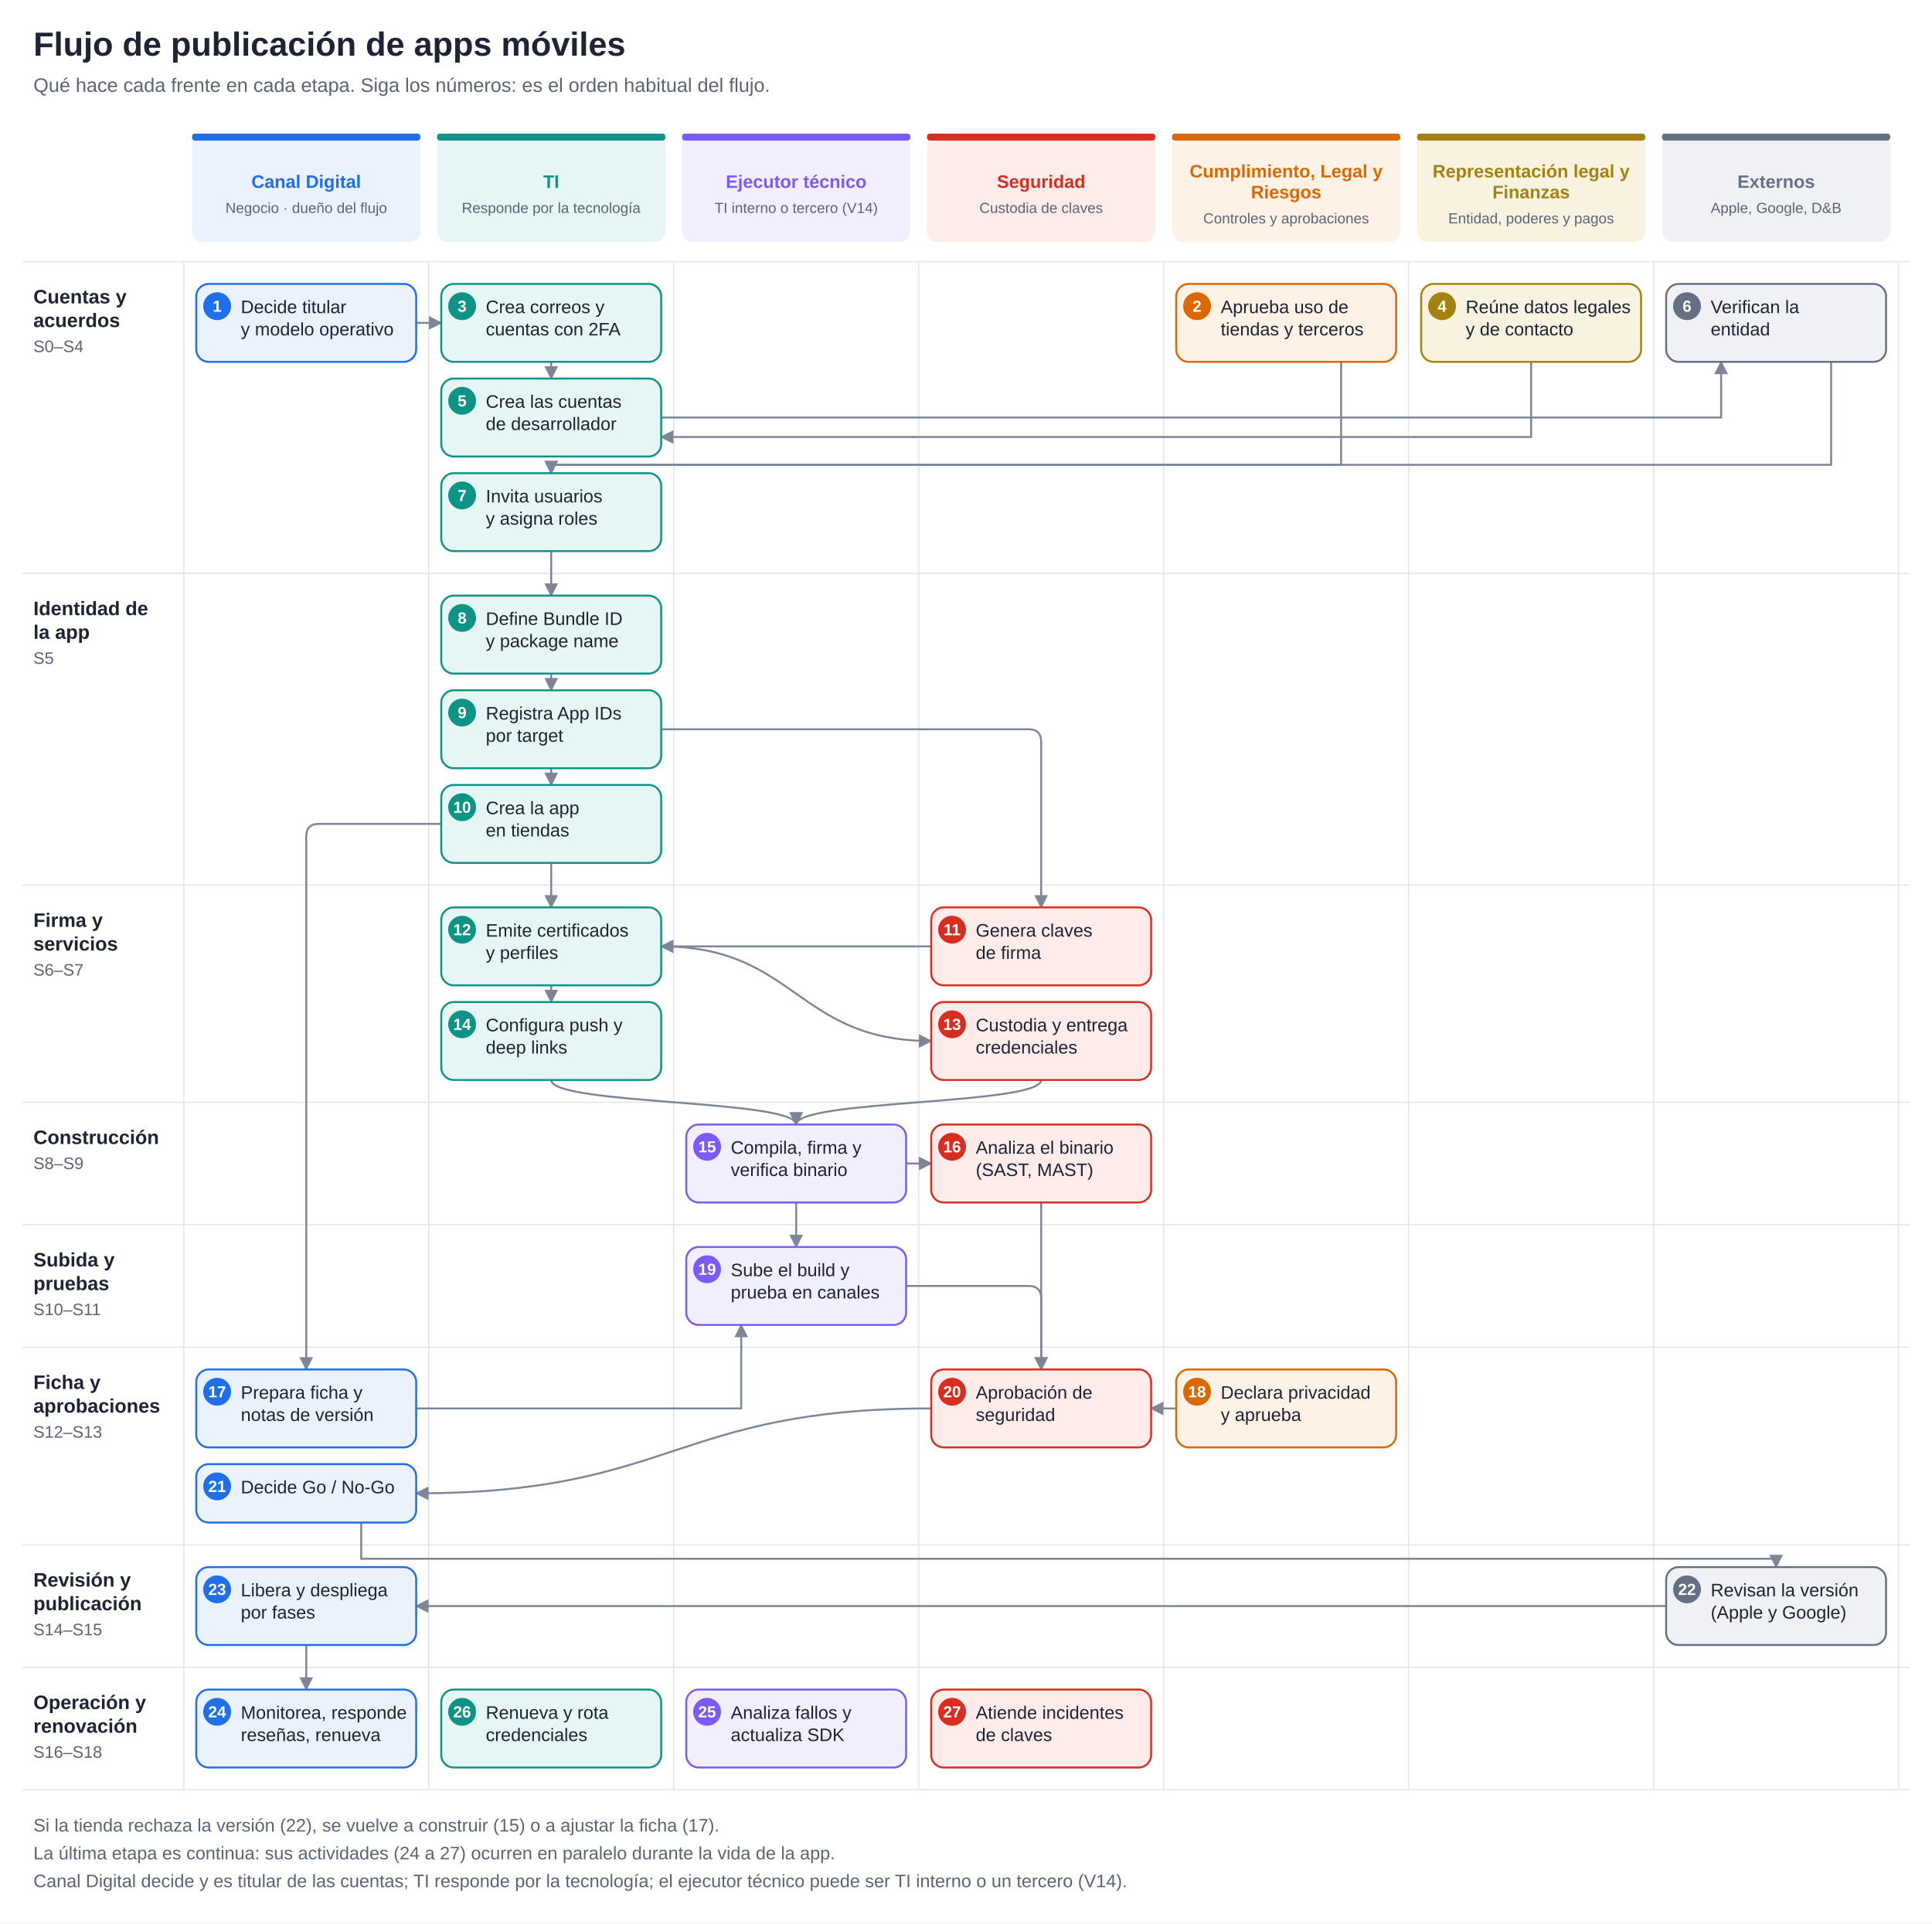
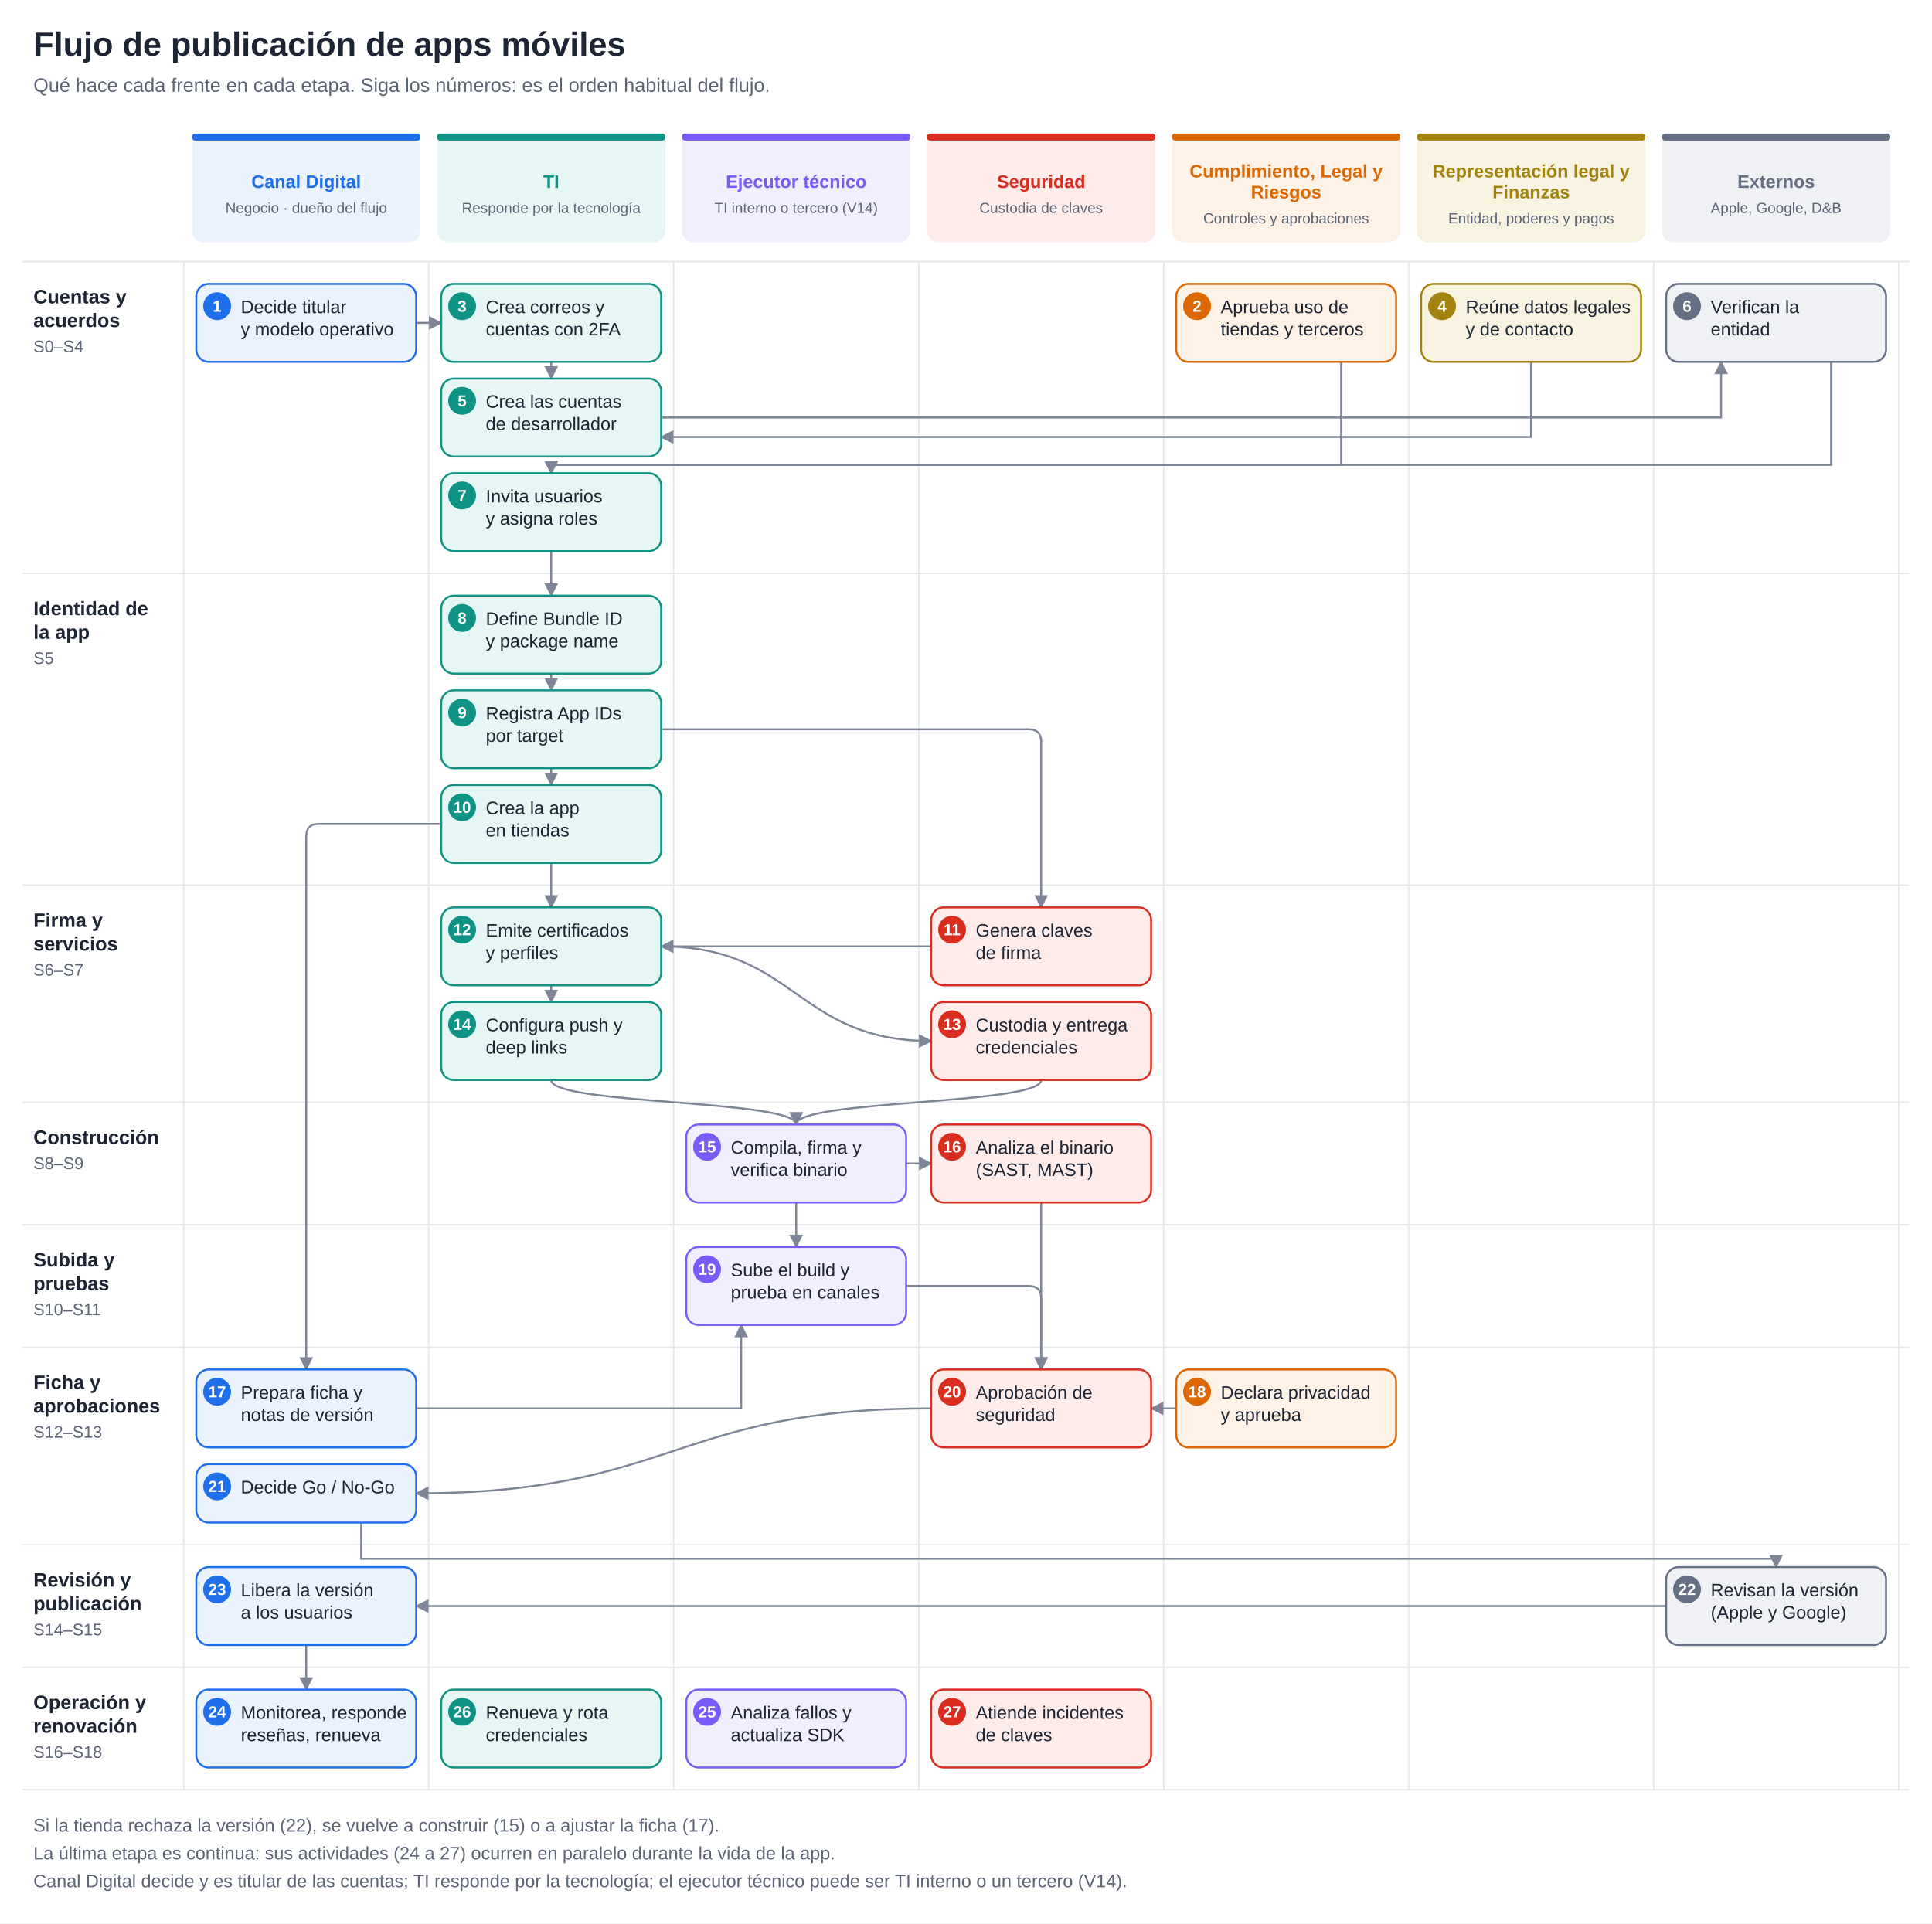
<svg xmlns="http://www.w3.org/2000/svg" viewBox="0 0 1388 1382" width="1388" height="1382" font-family="Calibri, Carlito, 'Segoe UI', Arial, sans-serif">
  <rect width="1388" height="1382" fill="#FFFFFF" />
  <defs>
    <marker id="ah" viewBox="0 0 10 10" refX="9" refY="5" markerWidth="7" markerHeight="7" orient="auto-start-reverse">
      <path d="M0 0L10 5L0 10z" fill="#7D8596" />
    </marker>
  </defs>
  <text x="24" y="40" font-size="24" font-weight="700" fill="#1D2433">Flujo de publicación de apps móviles</text>
  <text x="24" y="66" font-size="14" fill="#5B6475">Qué hace cada frente en cada etapa. Siga los números: es el orden habitual del flujo.</text>
  <rect x="138" y="96" width="164" height="78" rx="8" fill="#EAF2FE" />
  <rect x="138" y="96" width="164" height="5" rx="2" fill="#1F6FEB" />
  <text x="220.0" y="135.0" text-anchor="middle" font-size="13" font-weight="700" fill="#1F6FEB">Canal Digital</text>
  <text x="220.0" y="153.0" text-anchor="middle" font-size="10.5" fill="#5B6475">Negocio · dueño del flujo</text>
  <rect x="314" y="96" width="164" height="78" rx="8" fill="#E6F6F4" />
  <rect x="314" y="96" width="164" height="5" rx="2" fill="#0E9384" />
  <text x="396.0" y="135.0" text-anchor="middle" font-size="13" font-weight="700" fill="#0E9384">TI</text>
  <text x="396.0" y="153.0" text-anchor="middle" font-size="10.5" fill="#5B6475">Responde por la tecnología</text>
  <rect x="490" y="96" width="164" height="78" rx="8" fill="#F1EEFE" />
  <rect x="490" y="96" width="164" height="5" rx="2" fill="#7A5AF8" />
  <text x="572.0" y="135.0" text-anchor="middle" font-size="13" font-weight="700" fill="#7A5AF8">Ejecutor técnico</text>
  <text x="572.0" y="153.0" text-anchor="middle" font-size="10.5" fill="#5B6475">TI interno o tercero (V14)</text>
  <rect x="666" y="96" width="164" height="78" rx="8" fill="#FDECEA" />
  <rect x="666" y="96" width="164" height="5" rx="2" fill="#D92D20" />
  <text x="748.0" y="135.0" text-anchor="middle" font-size="13" font-weight="700" fill="#D92D20">Seguridad</text>
  <text x="748.0" y="153.0" text-anchor="middle" font-size="10.5" fill="#5B6475">Custodia de claves</text>
  <rect x="842" y="96" width="164" height="78" rx="8" fill="#FEF1E6" />
  <rect x="842" y="96" width="164" height="5" rx="2" fill="#DC6803" />
  <text x="924.0" y="127.5" text-anchor="middle" font-size="13" font-weight="700" fill="#DC6803">Cumplimiento, Legal y</text>
  <text x="924.0" y="142.5" text-anchor="middle" font-size="13" font-weight="700" fill="#DC6803">Riesgos</text>
  <text x="924.0" y="160.5" text-anchor="middle" font-size="10.5" fill="#5B6475">Controles y aprobaciones</text>
  <rect x="1018" y="96" width="164" height="78" rx="8" fill="#F8F3E0" />
  <rect x="1018" y="96" width="164" height="5" rx="2" fill="#A3820F" />
  <text x="1100.0" y="127.5" text-anchor="middle" font-size="13" font-weight="700" fill="#A3820F">Representación legal y</text>
  <text x="1100.0" y="142.5" text-anchor="middle" font-size="13" font-weight="700" fill="#A3820F">Finanzas</text>
  <text x="1100.0" y="160.5" text-anchor="middle" font-size="10.5" fill="#5B6475">Entidad, poderes y pagos</text>
  <rect x="1194" y="96" width="164" height="78" rx="8" fill="#F0F1F4" />
  <rect x="1194" y="96" width="164" height="5" rx="2" fill="#667085" />
  <text x="1276.0" y="135.0" text-anchor="middle" font-size="13" font-weight="700" fill="#667085">Externos</text>
  <text x="1276.0" y="153.0" text-anchor="middle" font-size="10.5" fill="#5B6475">Apple, Google, D&amp;B</text>
  <line x1="132" x2="132" y1="188" y2="1286" stroke="#E4E7EC" />
  <line x1="308" x2="308" y1="188" y2="1286" stroke="#E4E7EC" />
  <line x1="484" x2="484" y1="188" y2="1286" stroke="#E4E7EC" />
  <line x1="660" x2="660" y1="188" y2="1286" stroke="#E4E7EC" />
  <line x1="836" x2="836" y1="188" y2="1286" stroke="#E4E7EC" />
  <line x1="1012" x2="1012" y1="188" y2="1286" stroke="#E4E7EC" />
  <line x1="1188" x2="1188" y1="188" y2="1286" stroke="#E4E7EC" />
  <line x1="1364" x2="1364" y1="188" y2="1286" stroke="#E4E7EC" />
  <line x1="16" x2="1372" y1="188" y2="188" stroke="#E4E7EC" />
  <line x1="16" x2="1372" y1="412" y2="412" stroke="#E4E7EC" />
  <line x1="16" x2="1372" y1="636" y2="636" stroke="#E4E7EC" />
  <line x1="16" x2="1372" y1="792" y2="792" stroke="#E4E7EC" />
  <line x1="16" x2="1372" y1="880" y2="880" stroke="#E4E7EC" />
  <line x1="16" x2="1372" y1="968" y2="968" stroke="#E4E7EC" />
  <line x1="16" x2="1372" y1="1110" y2="1110" stroke="#E4E7EC" />
  <line x1="16" x2="1372" y1="1198" y2="1198" stroke="#E4E7EC" />
  <line x1="16" x2="1372" y1="1286" y2="1286" stroke="#E4E7EC" />
  <text x="24" y="218" font-size="14" font-weight="700" fill="#1D2433">Cuentas y</text>
  <text x="24" y="235" font-size="14" font-weight="700" fill="#1D2433">acuerdos</text>
  <text x="24" y="253" font-size="12" fill="#5B6475">S0–S4</text>
  <text x="24" y="442" font-size="14" font-weight="700" fill="#1D2433">Identidad de</text>
  <text x="24" y="459" font-size="14" font-weight="700" fill="#1D2433">la app</text>
  <text x="24" y="477" font-size="12" fill="#5B6475">S5</text>
  <text x="24" y="666" font-size="14" font-weight="700" fill="#1D2433">Firma y</text>
  <text x="24" y="683" font-size="14" font-weight="700" fill="#1D2433">servicios</text>
  <text x="24" y="701" font-size="12" fill="#5B6475">S6–S7</text>
  <text x="24" y="822" font-size="14" font-weight="700" fill="#1D2433">Construcción</text>
  <text x="24" y="840" font-size="12" fill="#5B6475">S8–S9</text>
  <text x="24" y="910" font-size="14" font-weight="700" fill="#1D2433">Subida y</text>
  <text x="24" y="927" font-size="14" font-weight="700" fill="#1D2433">pruebas</text>
  <text x="24" y="945" font-size="12" fill="#5B6475">S10–S11</text>
  <text x="24" y="998" font-size="14" font-weight="700" fill="#1D2433">Ficha y</text>
  <text x="24" y="1015" font-size="14" font-weight="700" fill="#1D2433">aprobaciones</text>
  <text x="24" y="1033" font-size="12" fill="#5B6475">S12–S13</text>
  <text x="24" y="1140" font-size="14" font-weight="700" fill="#1D2433">Revisión y</text>
  <text x="24" y="1157" font-size="14" font-weight="700" fill="#1D2433">publicación</text>
  <text x="24" y="1175" font-size="12" fill="#5B6475">S14–S15</text>
  <text x="24" y="1228" font-size="14" font-weight="700" fill="#1D2433">Operación y</text>
  <text x="24" y="1245" font-size="14" font-weight="700" fill="#1D2433">renovación</text>
  <text x="24" y="1263" font-size="12" fill="#5B6475">S16–S18</text>
  <path d="M299.0 232.0C308.0 232.0 308.0 232.0 317.0 232.0" fill="none" stroke="#7D8596" stroke-width="1.4" marker-end="url(#ah)" />
  <path d="M396.0 260C396.0 278 396.0 254 396.0 272" fill="none" stroke="#7D8596" stroke-width="1.4" marker-end="url(#ah)" />
  <path d="M1100.0 260V314.0H475.0" fill="none" stroke="#7D8596" stroke-width="1.4" marker-end="url(#ah)" />
  <path d="M475.0 300.0H1236.5V260" fill="none" stroke="#7D8596" stroke-width="1.4" marker-end="url(#ah)" />
  <path d="M963.5 260V334H396.0V340" fill="none" stroke="#7D8596" stroke-width="1.4" marker-end="url(#ah)" />
  <path d="M1315.5 260V334H396.0V340" fill="none" stroke="#7D8596" stroke-width="1.4" marker-end="url(#ah)" />
  <path d="M396.0 396C396.0 414 396.0 410 396.0 428" fill="none" stroke="#7D8596" stroke-width="1.4" marker-end="url(#ah)" />
  <path d="M396.0 484C396.0 502 396.0 478 396.0 496" fill="none" stroke="#7D8596" stroke-width="1.4" marker-end="url(#ah)" />
  <path d="M396.0 552C396.0 570 396.0 546 396.0 564" fill="none" stroke="#7D8596" stroke-width="1.4" marker-end="url(#ah)" />
  <path d="M475.0 524.0H739.0Q748.0 524.0 748.0 533.0V652" fill="none" stroke="#7D8596" stroke-width="1.4" marker-end="url(#ah)" />
  <path d="M396.0 620C396.0 638 396.0 634 396.0 652" fill="none" stroke="#7D8596" stroke-width="1.4" marker-end="url(#ah)" />
  <path d="M669.0 680.0C572.0 680.0 572.0 680.0 475.0 680.0" fill="none" stroke="#7D8596" stroke-width="1.4" marker-end="url(#ah)" />
  <path d="M475.0 680.0C572.0 680.0 572.0 748.0 669.0 748.0" fill="none" stroke="#7D8596" stroke-width="1.4" marker-end="url(#ah)" />
  <path d="M396.0 708C396.0 726 396.0 702 396.0 720" fill="none" stroke="#7D8596" stroke-width="1.4" marker-end="url(#ah)" />
  <path d="M396.0 776C396.0 794 572.0 790 572.0 808" fill="none" stroke="#7D8596" stroke-width="1.4" marker-end="url(#ah)" />
  <path d="M748.0 776C748.0 794 572.0 790 572.0 808" fill="none" stroke="#7D8596" stroke-width="1.4" marker-end="url(#ah)" />
  <path d="M651.0 836.0C660.0 836.0 660.0 836.0 669.0 836.0" fill="none" stroke="#7D8596" stroke-width="1.4" marker-end="url(#ah)" />
  <path d="M572.0 864C572.0 882 572.0 878 572.0 896" fill="none" stroke="#7D8596" stroke-width="1.4" marker-end="url(#ah)" />
  <path d="M317.0 592.0H229.0Q220.0 592.0 220.0 601.0V984" fill="none" stroke="#7D8596" stroke-width="1.4" marker-end="url(#ah)" />
  <path d="M299.0 1012.0H532.5V952" fill="none" stroke="#7D8596" stroke-width="1.4" marker-end="url(#ah)" />
  <path d="M748.0 864C748.0 924.0 748.0 924.0 748.0 984" fill="none" stroke="#7D8596" stroke-width="1.4" marker-end="url(#ah)" />
  <path d="M651.0 924.0H739.0Q748.0 924.0 748.0 933.0V984" fill="none" stroke="#7D8596" stroke-width="1.4" marker-end="url(#ah)" />
  <path d="M845.0 1012.0C836.0 1012.0 836.0 1012.0 827.0 1012.0" fill="none" stroke="#7D8596" stroke-width="1.4" marker-end="url(#ah)" />
  <path d="M669.0 1012.0C484.0 1012.0 484.0 1073.0 299.0 1073.0" fill="none" stroke="#7D8596" stroke-width="1.4" marker-end="url(#ah)" />
  <path d="M259.5 1094V1120H1276.0V1126" fill="none" stroke="#7D8596" stroke-width="1.4" marker-end="url(#ah)" />
  <path d="M1197.0 1154.0C748.0 1154.0 748.0 1154.0 299.0 1154.0" fill="none" stroke="#7D8596" stroke-width="1.4" marker-end="url(#ah)" />
  <path d="M220.0 1182C220.0 1200 220.0 1196 220.0 1214" fill="none" stroke="#7D8596" stroke-width="1.4" marker-end="url(#ah)" />
  <g opacity="1">
    <rect x="141.0" y="204" width="158" height="56" rx="9" fill="#EAF2FE" stroke="#1F6FEB" stroke-width="1.4" />
    <circle cx="156.0" cy="220" r="10" fill="#1F6FEB" />
    <text x="156.0" y="224" text-anchor="middle" font-size="11.5" font-weight="700" fill="#FFFFFF">1</text>
    <text x="173.0" y="225" font-size="13" fill="#1D2433">Decide titular</text>
    <text x="173.0" y="241" font-size="13" fill="#1D2433">y modelo operativo</text>
  </g>
  <g opacity="1">
    <rect x="845.0" y="204" width="158" height="56" rx="9" fill="#FEF1E6" stroke="#DC6803" stroke-width="1.4" />
    <circle cx="860.0" cy="220" r="10" fill="#DC6803" />
    <text x="860.0" y="224" text-anchor="middle" font-size="11.5" font-weight="700" fill="#FFFFFF">2</text>
    <text x="877.0" y="225" font-size="13" fill="#1D2433">Aprueba uso de</text>
    <text x="877.0" y="241" font-size="13" fill="#1D2433">tiendas y terceros</text>
  </g>
  <g opacity="1">
    <rect x="317.0" y="204" width="158" height="56" rx="9" fill="#E6F6F4" stroke="#0E9384" stroke-width="1.4" />
    <circle cx="332.0" cy="220" r="10" fill="#0E9384" />
    <text x="332.0" y="224" text-anchor="middle" font-size="11.5" font-weight="700" fill="#FFFFFF">3</text>
    <text x="349.0" y="225" font-size="13" fill="#1D2433">Crea correos y</text>
    <text x="349.0" y="241" font-size="13" fill="#1D2433">cuentas con 2FA</text>
  </g>
  <g opacity="1">
    <rect x="1021.0" y="204" width="158" height="56" rx="9" fill="#F8F3E0" stroke="#A3820F" stroke-width="1.4" />
    <circle cx="1036.0" cy="220" r="10" fill="#A3820F" />
    <text x="1036.0" y="224" text-anchor="middle" font-size="11.5" font-weight="700" fill="#FFFFFF">4</text>
    <text x="1053.0" y="225" font-size="13" fill="#1D2433">Reúne datos legales</text>
    <text x="1053.0" y="241" font-size="13" fill="#1D2433">y de contacto</text>
  </g>
  <g opacity="1">
    <rect x="317.0" y="272" width="158" height="56" rx="9" fill="#E6F6F4" stroke="#0E9384" stroke-width="1.4" />
    <circle cx="332.0" cy="288" r="10" fill="#0E9384" />
    <text x="332.0" y="292" text-anchor="middle" font-size="11.5" font-weight="700" fill="#FFFFFF">5</text>
    <text x="349.0" y="293" font-size="13" fill="#1D2433">Crea las cuentas</text>
    <text x="349.0" y="309" font-size="13" fill="#1D2433">de desarrollador</text>
  </g>
  <g opacity="1">
    <rect x="1197.0" y="204" width="158" height="56" rx="9" fill="#F0F1F4" stroke="#667085" stroke-width="1.4" />
    <circle cx="1212.0" cy="220" r="10" fill="#667085" />
    <text x="1212.0" y="224" text-anchor="middle" font-size="11.5" font-weight="700" fill="#FFFFFF">6</text>
    <text x="1229.0" y="225" font-size="13" fill="#1D2433">Verifican la</text>
    <text x="1229.0" y="241" font-size="13" fill="#1D2433">entidad</text>
  </g>
  <g opacity="1">
    <rect x="317.0" y="340" width="158" height="56" rx="9" fill="#E6F6F4" stroke="#0E9384" stroke-width="1.4" />
    <circle cx="332.0" cy="356" r="10" fill="#0E9384" />
    <text x="332.0" y="360" text-anchor="middle" font-size="11.5" font-weight="700" fill="#FFFFFF">7</text>
    <text x="349.0" y="361" font-size="13" fill="#1D2433">Invita usuarios</text>
    <text x="349.0" y="377" font-size="13" fill="#1D2433">y asigna roles</text>
  </g>
  <g opacity="1">
    <rect x="317.0" y="428" width="158" height="56" rx="9" fill="#E6F6F4" stroke="#0E9384" stroke-width="1.4" />
    <circle cx="332.0" cy="444" r="10" fill="#0E9384" />
    <text x="332.0" y="448" text-anchor="middle" font-size="11.5" font-weight="700" fill="#FFFFFF">8</text>
    <text x="349.0" y="449" font-size="13" fill="#1D2433">Define Bundle ID</text>
    <text x="349.0" y="465" font-size="13" fill="#1D2433">y package name</text>
  </g>
  <g opacity="1">
    <rect x="317.0" y="496" width="158" height="56" rx="9" fill="#E6F6F4" stroke="#0E9384" stroke-width="1.4" />
    <circle cx="332.0" cy="512" r="10" fill="#0E9384" />
    <text x="332.0" y="516" text-anchor="middle" font-size="11.5" font-weight="700" fill="#FFFFFF">9</text>
    <text x="349.0" y="517" font-size="13" fill="#1D2433">Registra App IDs</text>
    <text x="349.0" y="533" font-size="13" fill="#1D2433">por target</text>
  </g>
  <g opacity="1">
    <rect x="317.0" y="564" width="158" height="56" rx="9" fill="#E6F6F4" stroke="#0E9384" stroke-width="1.4" />
    <circle cx="332.0" cy="580" r="10" fill="#0E9384" />
    <text x="332.0" y="584" text-anchor="middle" font-size="11.5" font-weight="700" fill="#FFFFFF">10</text>
    <text x="349.0" y="585" font-size="13" fill="#1D2433">Crea la app</text>
    <text x="349.0" y="601" font-size="13" fill="#1D2433">en tiendas</text>
  </g>
  <g opacity="1">
    <rect x="669.0" y="652" width="158" height="56" rx="9" fill="#FDECEA" stroke="#D92D20" stroke-width="1.4" />
    <circle cx="684.0" cy="668" r="10" fill="#D92D20" />
    <text x="684.0" y="672" text-anchor="middle" font-size="11.5" font-weight="700" fill="#FFFFFF">11</text>
    <text x="701.0" y="673" font-size="13" fill="#1D2433">Genera claves</text>
    <text x="701.0" y="689" font-size="13" fill="#1D2433">de firma</text>
  </g>
  <g opacity="1">
    <rect x="317.0" y="652" width="158" height="56" rx="9" fill="#E6F6F4" stroke="#0E9384" stroke-width="1.4" />
    <circle cx="332.0" cy="668" r="10" fill="#0E9384" />
    <text x="332.0" y="672" text-anchor="middle" font-size="11.5" font-weight="700" fill="#FFFFFF">12</text>
    <text x="349.0" y="673" font-size="13" fill="#1D2433">Emite certificados</text>
    <text x="349.0" y="689" font-size="13" fill="#1D2433">y perfiles</text>
  </g>
  <g opacity="1">
    <rect x="669.0" y="720" width="158" height="56" rx="9" fill="#FDECEA" stroke="#D92D20" stroke-width="1.4" />
    <circle cx="684.0" cy="736" r="10" fill="#D92D20" />
    <text x="684.0" y="740" text-anchor="middle" font-size="11.5" font-weight="700" fill="#FFFFFF">13</text>
    <text x="701.0" y="741" font-size="13" fill="#1D2433">Custodia y entrega</text>
    <text x="701.0" y="757" font-size="13" fill="#1D2433">credenciales</text>
  </g>
  <g opacity="1">
    <rect x="317.0" y="720" width="158" height="56" rx="9" fill="#E6F6F4" stroke="#0E9384" stroke-width="1.4" />
    <circle cx="332.0" cy="736" r="10" fill="#0E9384" />
    <text x="332.0" y="740" text-anchor="middle" font-size="11.5" font-weight="700" fill="#FFFFFF">14</text>
    <text x="349.0" y="741" font-size="13" fill="#1D2433">Configura push y</text>
    <text x="349.0" y="757" font-size="13" fill="#1D2433">deep links</text>
  </g>
  <g opacity="1">
    <rect x="493.0" y="808" width="158" height="56" rx="9" fill="#F1EEFE" stroke="#7A5AF8" stroke-width="1.4" />
    <circle cx="508.0" cy="824" r="10" fill="#7A5AF8" />
    <text x="508.0" y="828" text-anchor="middle" font-size="11.5" font-weight="700" fill="#FFFFFF">15</text>
    <text x="525.0" y="829" font-size="13" fill="#1D2433">Compila, firma y</text>
    <text x="525.0" y="845" font-size="13" fill="#1D2433">verifica binario</text>
  </g>
  <g opacity="1">
    <rect x="669.0" y="808" width="158" height="56" rx="9" fill="#FDECEA" stroke="#D92D20" stroke-width="1.4" />
    <circle cx="684.0" cy="824" r="10" fill="#D92D20" />
    <text x="684.0" y="828" text-anchor="middle" font-size="11.5" font-weight="700" fill="#FFFFFF">16</text>
    <text x="701.0" y="829" font-size="13" fill="#1D2433">Analiza el binario</text>
    <text x="701.0" y="845" font-size="13" fill="#1D2433">(SAST, MAST)</text>
  </g>
  <g opacity="1">
    <rect x="141.0" y="984" width="158" height="56" rx="9" fill="#EAF2FE" stroke="#1F6FEB" stroke-width="1.4" />
    <circle cx="156.0" cy="1000" r="10" fill="#1F6FEB" />
    <text x="156.0" y="1004" text-anchor="middle" font-size="11.5" font-weight="700" fill="#FFFFFF">17</text>
    <text x="173.0" y="1005" font-size="13" fill="#1D2433">Prepara ficha y</text>
    <text x="173.0" y="1021" font-size="13" fill="#1D2433">notas de versión</text>
  </g>
  <g opacity="1">
    <rect x="845.0" y="984" width="158" height="56" rx="9" fill="#FEF1E6" stroke="#DC6803" stroke-width="1.4" />
    <circle cx="860.0" cy="1000" r="10" fill="#DC6803" />
    <text x="860.0" y="1004" text-anchor="middle" font-size="11.5" font-weight="700" fill="#FFFFFF">18</text>
    <text x="877.0" y="1005" font-size="13" fill="#1D2433">Declara privacidad</text>
    <text x="877.0" y="1021" font-size="13" fill="#1D2433">y aprueba</text>
  </g>
  <g opacity="1">
    <rect x="493.0" y="896" width="158" height="56" rx="9" fill="#F1EEFE" stroke="#7A5AF8" stroke-width="1.4" />
    <circle cx="508.0" cy="912" r="10" fill="#7A5AF8" />
    <text x="508.0" y="916" text-anchor="middle" font-size="11.5" font-weight="700" fill="#FFFFFF">19</text>
    <text x="525.0" y="917" font-size="13" fill="#1D2433">Sube el build y</text>
    <text x="525.0" y="933" font-size="13" fill="#1D2433">prueba en canales</text>
  </g>
  <g opacity="1">
    <rect x="669.0" y="984" width="158" height="56" rx="9" fill="#FDECEA" stroke="#D92D20" stroke-width="1.4" />
    <circle cx="684.0" cy="1000" r="10" fill="#D92D20" />
    <text x="684.0" y="1004" text-anchor="middle" font-size="11.5" font-weight="700" fill="#FFFFFF">20</text>
    <text x="701.0" y="1005" font-size="13" fill="#1D2433">Aprobación de</text>
    <text x="701.0" y="1021" font-size="13" fill="#1D2433">seguridad</text>
  </g>
  <g opacity="1">
    <rect x="141.0" y="1052" width="158" height="42" rx="9" fill="#EAF2FE" stroke="#1F6FEB" stroke-width="1.4" />
    <circle cx="156.0" cy="1068" r="10" fill="#1F6FEB" />
    <text x="156.0" y="1072" text-anchor="middle" font-size="11.5" font-weight="700" fill="#FFFFFF">21</text>
    <text x="173.0" y="1073" font-size="13" fill="#1D2433">Decide Go / No-Go</text>
  </g>
  <g opacity="1">
    <rect x="1197.0" y="1126" width="158" height="56" rx="9" fill="#F0F1F4" stroke="#667085" stroke-width="1.4" />
    <circle cx="1212.0" cy="1142" r="10" fill="#667085" />
    <text x="1212.0" y="1146" text-anchor="middle" font-size="11.5" font-weight="700" fill="#FFFFFF">22</text>
    <text x="1229.0" y="1147" font-size="13" fill="#1D2433">Revisan la versión</text>
    <text x="1229.0" y="1163" font-size="13" fill="#1D2433">(Apple y Google)</text>
  </g>
  <g opacity="1">
    <rect x="141.0" y="1126" width="158" height="56" rx="9" fill="#EAF2FE" stroke="#1F6FEB" stroke-width="1.4" />
    <circle cx="156.0" cy="1142" r="10" fill="#1F6FEB" />
    <text x="156.0" y="1146" text-anchor="middle" font-size="11.5" font-weight="700" fill="#FFFFFF">23</text>
-     <text x="173.0" y="1147" font-size="13" fill="#1D2433">Libera y despliega</text>
-     <text x="173.0" y="1163" font-size="13" fill="#1D2433">por fases</text>
+     <text x="173.0" y="1147" font-size="13" fill="#1D2433">Libera la versión</text>
+     <text x="173.0" y="1163" font-size="13" fill="#1D2433">a los usuarios</text>
  </g>
  <g opacity="1">
    <rect x="141.0" y="1214" width="158" height="56" rx="9" fill="#EAF2FE" stroke="#1F6FEB" stroke-width="1.4" />
    <circle cx="156.0" cy="1230" r="10" fill="#1F6FEB" />
    <text x="156.0" y="1234" text-anchor="middle" font-size="11.5" font-weight="700" fill="#FFFFFF">24</text>
    <text x="173.0" y="1235" font-size="13" fill="#1D2433">Monitorea, responde</text>
    <text x="173.0" y="1251" font-size="13" fill="#1D2433">reseñas, renueva</text>
  </g>
  <g opacity="1">
    <rect x="493.0" y="1214" width="158" height="56" rx="9" fill="#F1EEFE" stroke="#7A5AF8" stroke-width="1.4" />
    <circle cx="508.0" cy="1230" r="10" fill="#7A5AF8" />
    <text x="508.0" y="1234" text-anchor="middle" font-size="11.5" font-weight="700" fill="#FFFFFF">25</text>
    <text x="525.0" y="1235" font-size="13" fill="#1D2433">Analiza fallos y</text>
    <text x="525.0" y="1251" font-size="13" fill="#1D2433">actualiza SDK</text>
  </g>
  <g opacity="1">
    <rect x="317.0" y="1214" width="158" height="56" rx="9" fill="#E6F6F4" stroke="#0E9384" stroke-width="1.4" />
    <circle cx="332.0" cy="1230" r="10" fill="#0E9384" />
    <text x="332.0" y="1234" text-anchor="middle" font-size="11.5" font-weight="700" fill="#FFFFFF">26</text>
    <text x="349.0" y="1235" font-size="13" fill="#1D2433">Renueva y rota</text>
    <text x="349.0" y="1251" font-size="13" fill="#1D2433">credenciales</text>
  </g>
  <g opacity="1">
    <rect x="669.0" y="1214" width="158" height="56" rx="9" fill="#FDECEA" stroke="#D92D20" stroke-width="1.4" />
    <circle cx="684.0" cy="1230" r="10" fill="#D92D20" />
    <text x="684.0" y="1234" text-anchor="middle" font-size="11.5" font-weight="700" fill="#FFFFFF">27</text>
    <text x="701.0" y="1235" font-size="13" fill="#1D2433">Atiende incidentes</text>
    <text x="701.0" y="1251" font-size="13" fill="#1D2433">de claves</text>
  </g>
  <text x="24" y="1316" font-size="13" fill="#5B6475">Si la tienda rechaza la versión (22), se vuelve a construir (15) o a ajustar la ficha (17).</text>
  <text x="24" y="1336" font-size="13" fill="#5B6475">La última etapa es continua: sus actividades (24 a 27) ocurren en paralelo durante la vida de la app.</text>
  <text x="24" y="1356" font-size="13" fill="#5B6475">Canal Digital decide y es titular de las cuentas; TI responde por la tecnología; el ejecutor técnico puede ser TI interno o un tercero (V14).</text>
</svg>
